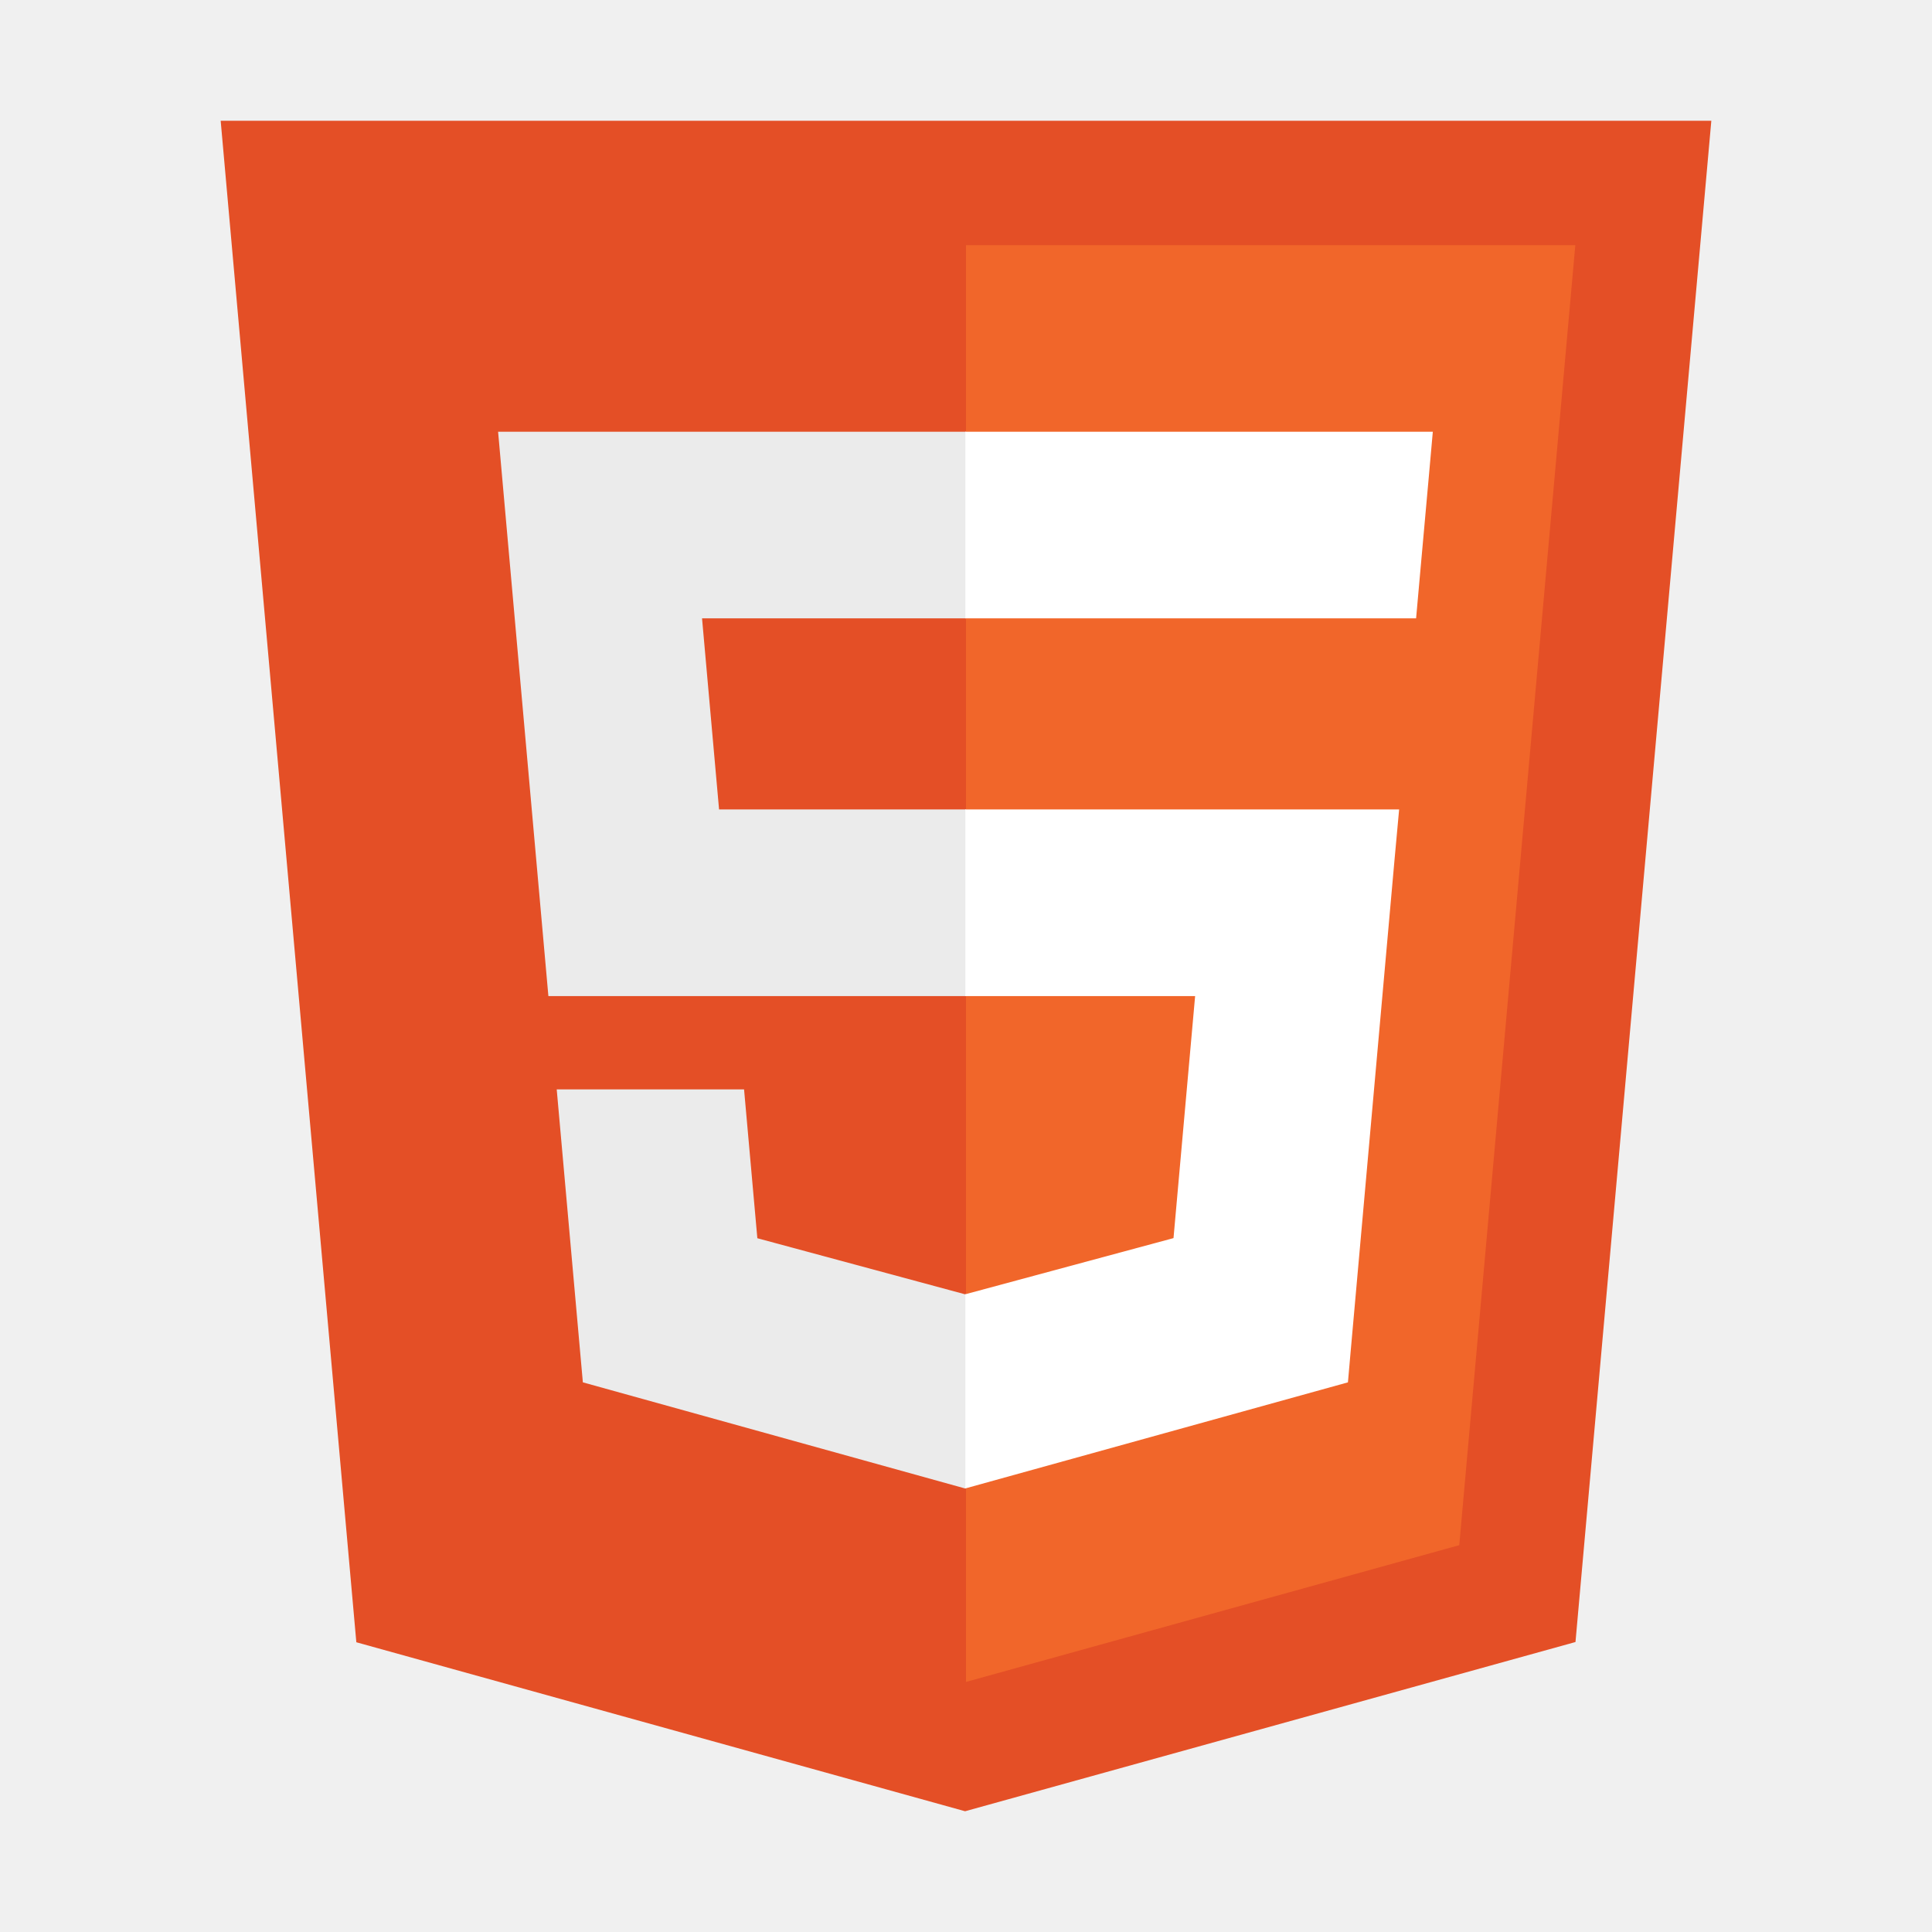
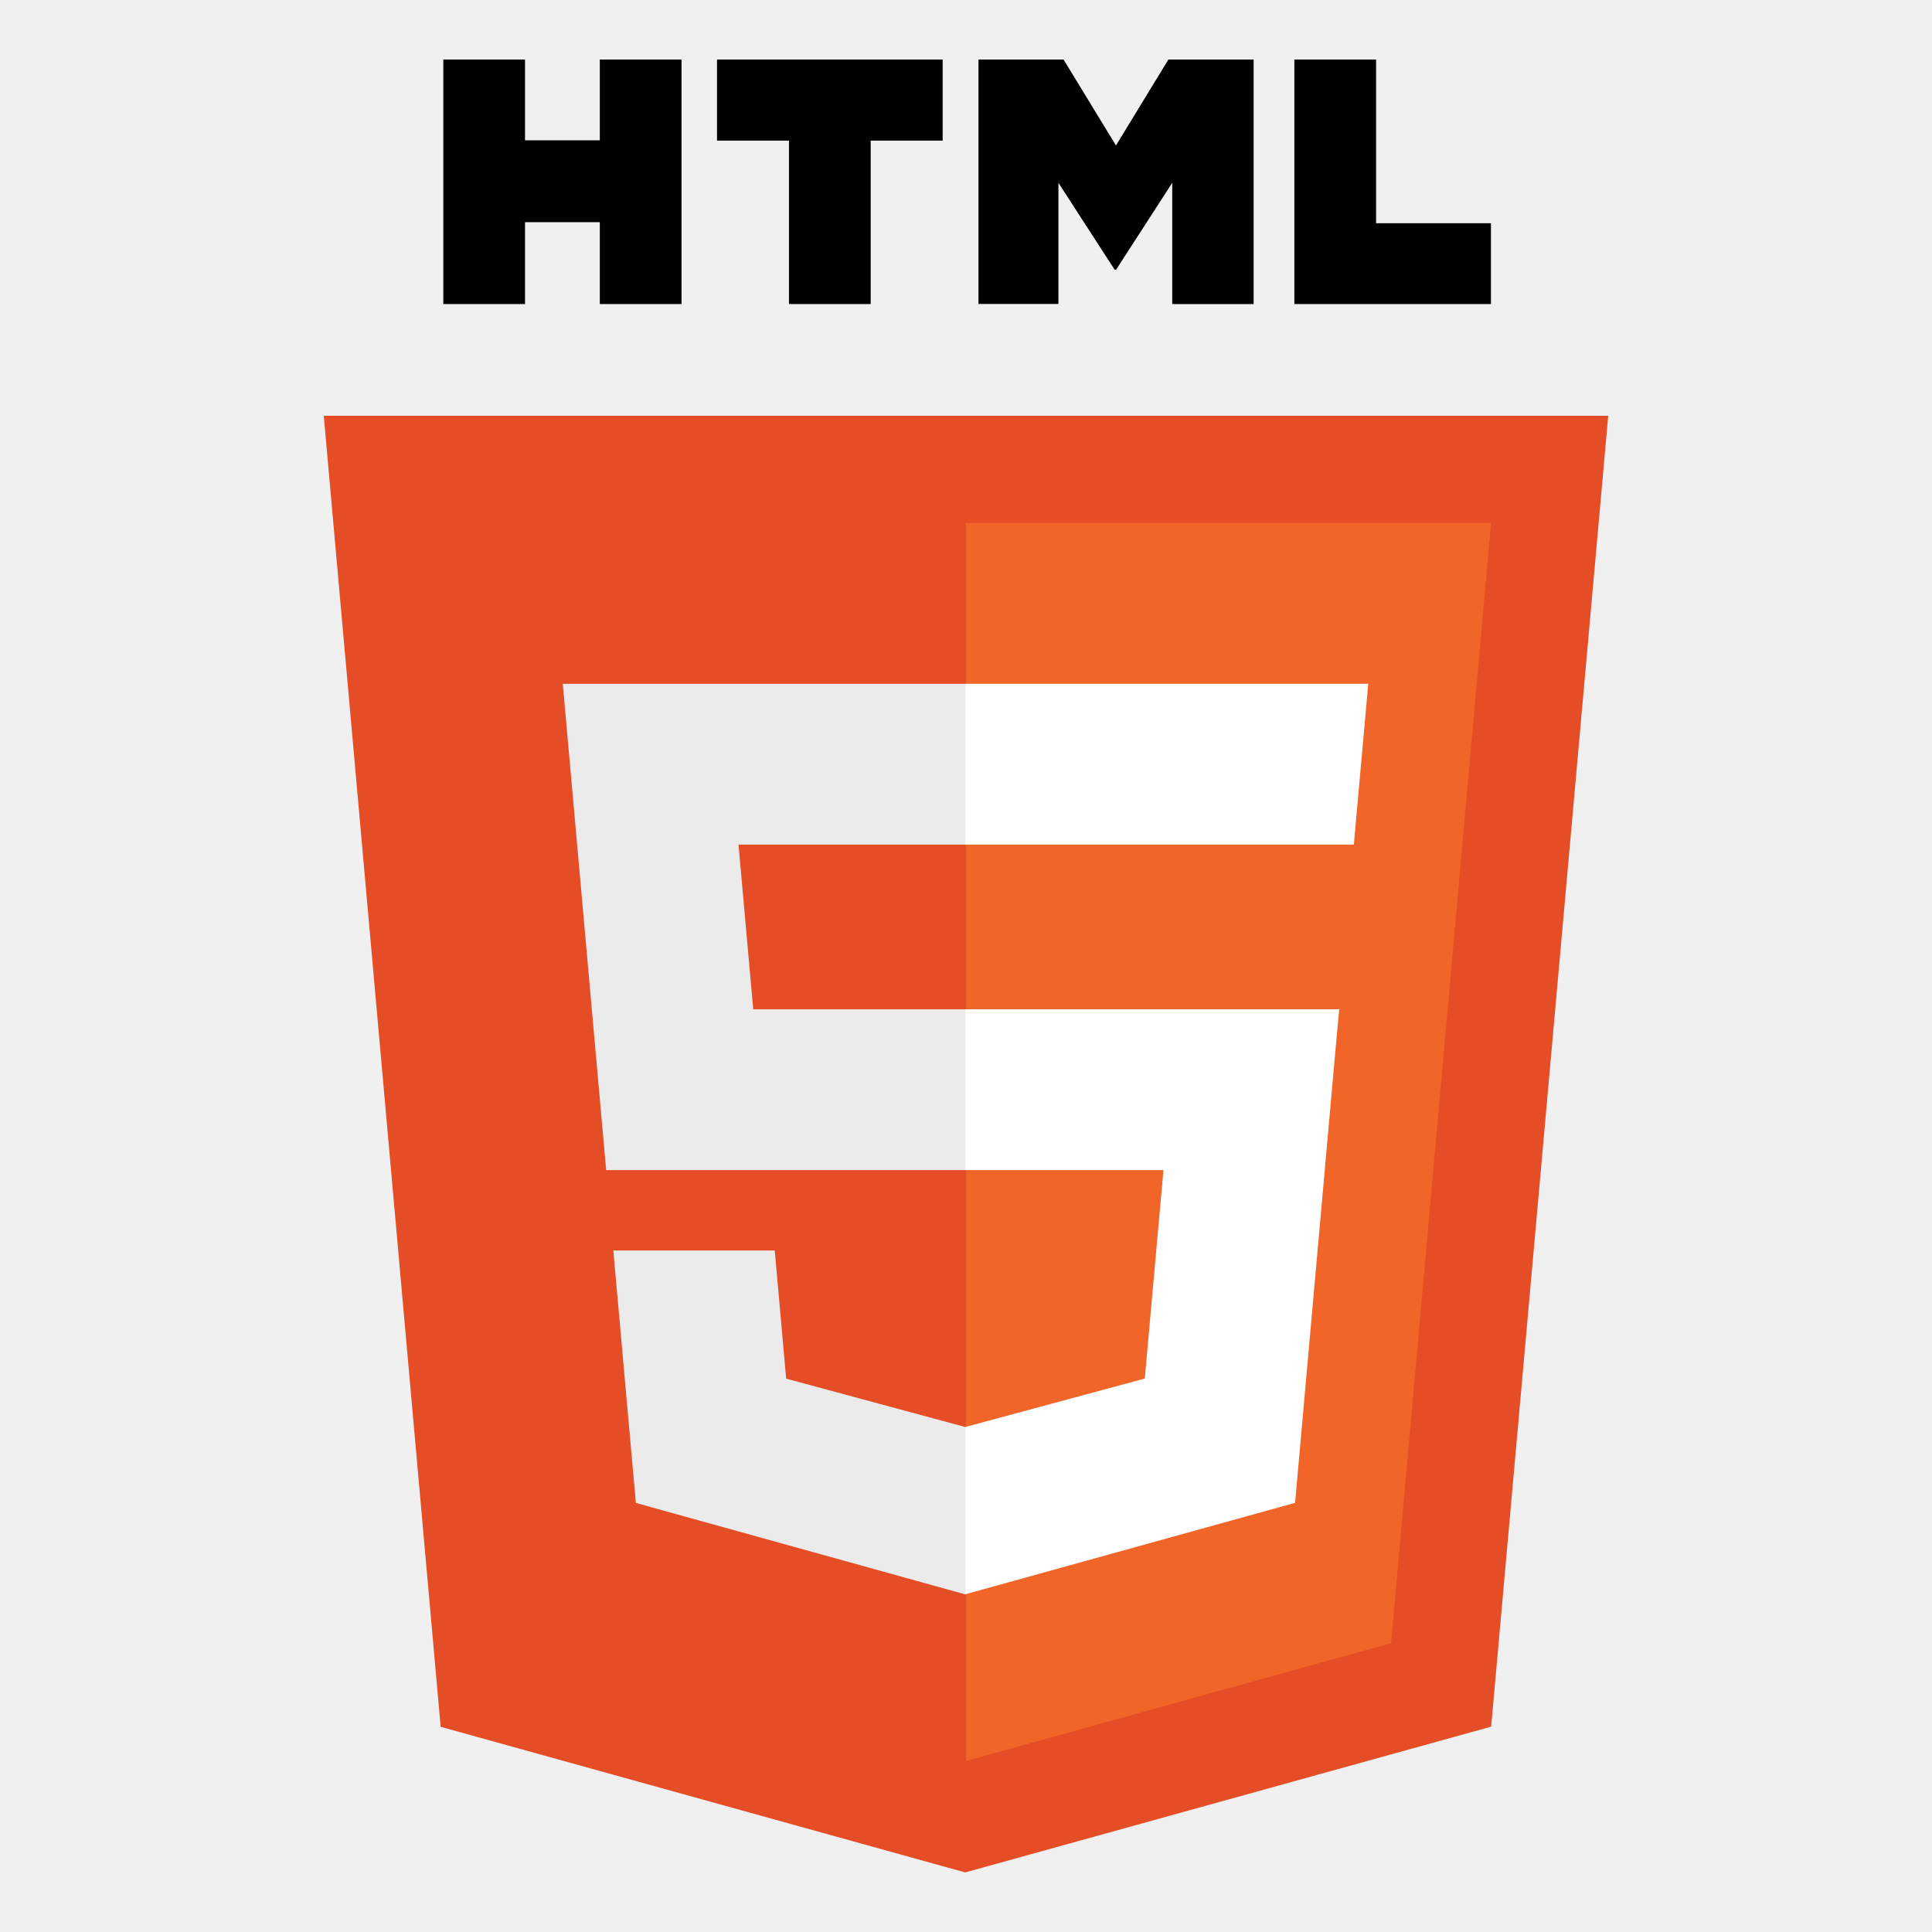
- <svg xmlns="http://www.w3.org/2000/svg" width="800px" height="800px" viewBox="0 0 32 32">
-   <polygon points="5.902 27.201 3.655 2 28.345 2 26.095 27.197 15.985 30 5.902 27.201" style="fill:#e44f26" />
-   <polygon points="16 27.858 24.17 25.593 26.092 4.061 16 4.061 16 27.858" style="fill:#f1662a" />
-   <polygon points="16 13.407 11.91 13.407 11.628 10.242 16 10.242 16 7.151 15.989 7.151 8.25 7.151 8.324 7.981 9.083 16.498 16 16.498 16 13.407" style="fill:#ebebeb" />
-   <polygon points="16 21.434 15.986 21.438 12.544 20.509 12.324 18.044 10.651 18.044 9.221 18.044 9.654 22.896 15.986 24.654 16 24.65 16 21.434" style="fill:#ebebeb" />
-   <polygon points="15.989 13.407 15.989 16.498 19.795 16.498 19.437 20.507 15.989 21.437 15.989 24.653 22.326 22.896 22.372 22.374 23.098 14.237 23.174 13.407 22.341 13.407 15.989 13.407" style="fill:#fff" />
-   <polygon points="15.989 7.151 15.989 9.071 15.989 10.235 15.989 10.242 23.445 10.242 23.445 10.242 23.455 10.242 23.517 9.548 23.658 7.981 23.732 7.151 15.989 7.151" style="fill:#fff" />
+ <svg xmlns="http://www.w3.org/2000/svg" fill="none" viewBox="-0.5 -0.5 24 24" id="Html-5--Streamline-Svg-Logos.svg" height="24" width="24">
+   <path fill="#E44D26" d="m19.478 4.665 -1.454 16.284L11.49 22.76l-6.516 -1.809 -1.452 -16.286h15.955Z" stroke-width="1" />
+   <path fill="#F16529" d="m11.5 21.376 5.28 -1.464 1.242 -13.915H11.5V21.376Z" stroke-width="1" />
+   <path fill="#EBEBEB" d="M8.674 9.992h2.826v-1.997H6.491l0.048 0.536 0.491 5.504h4.47v-1.997H8.857l-0.183 -2.045Z" stroke-width="1" />
+   <path fill="#EBEBEB" d="M9.124 15.034h-2.005l0.28 3.136 4.092 1.136 0.009 -0.003v-2.078l-0.009 0.002 -2.225 -0.601 -0.142 -1.593Z" stroke-width="1" />
+   <path fill="#000000" d="M5.007 0.24h1.015v1.003h0.929V0.24h1.015v3.037h-1.015V2.26h-0.929V3.277h-1.015L5.007 0.24Z" stroke-width="1" />
+   <path fill="#000000" d="M9.301 1.247h-0.894V0.24h2.803v1.007h-0.894V3.277h-1.015l-0 -2.03Z" stroke-width="1" />
+   <path fill="#000000" d="M11.654 0.24h1.058l0.651 1.067L14.014 0.24h1.059v3.037h-1.011V1.771l-0.698 1.08h-0.017l-0.699 -1.08v1.505h-0.993V0.24Z" stroke-width="1" />
+   <path fill="#000000" d="M15.579 0.24h1.015v2.033h1.427V3.277H15.579V0.24Z" stroke-width="1" />
+   <path fill="#ffffff" d="M11.493 14.035h2.46l-0.232 2.59 -2.228 0.601v2.078l4.095 -1.135 0.03 -0.337 0.469 -5.259 0.049 -0.536H11.493v1.997Z" stroke-width="1" />
+   <path fill="#ffffff" d="M11.493 9.987v0.005h4.825l0.04 -0.449 0.091 -1.013 0.048 -0.536H11.493v1.993Z" stroke-width="1" />
</svg>
